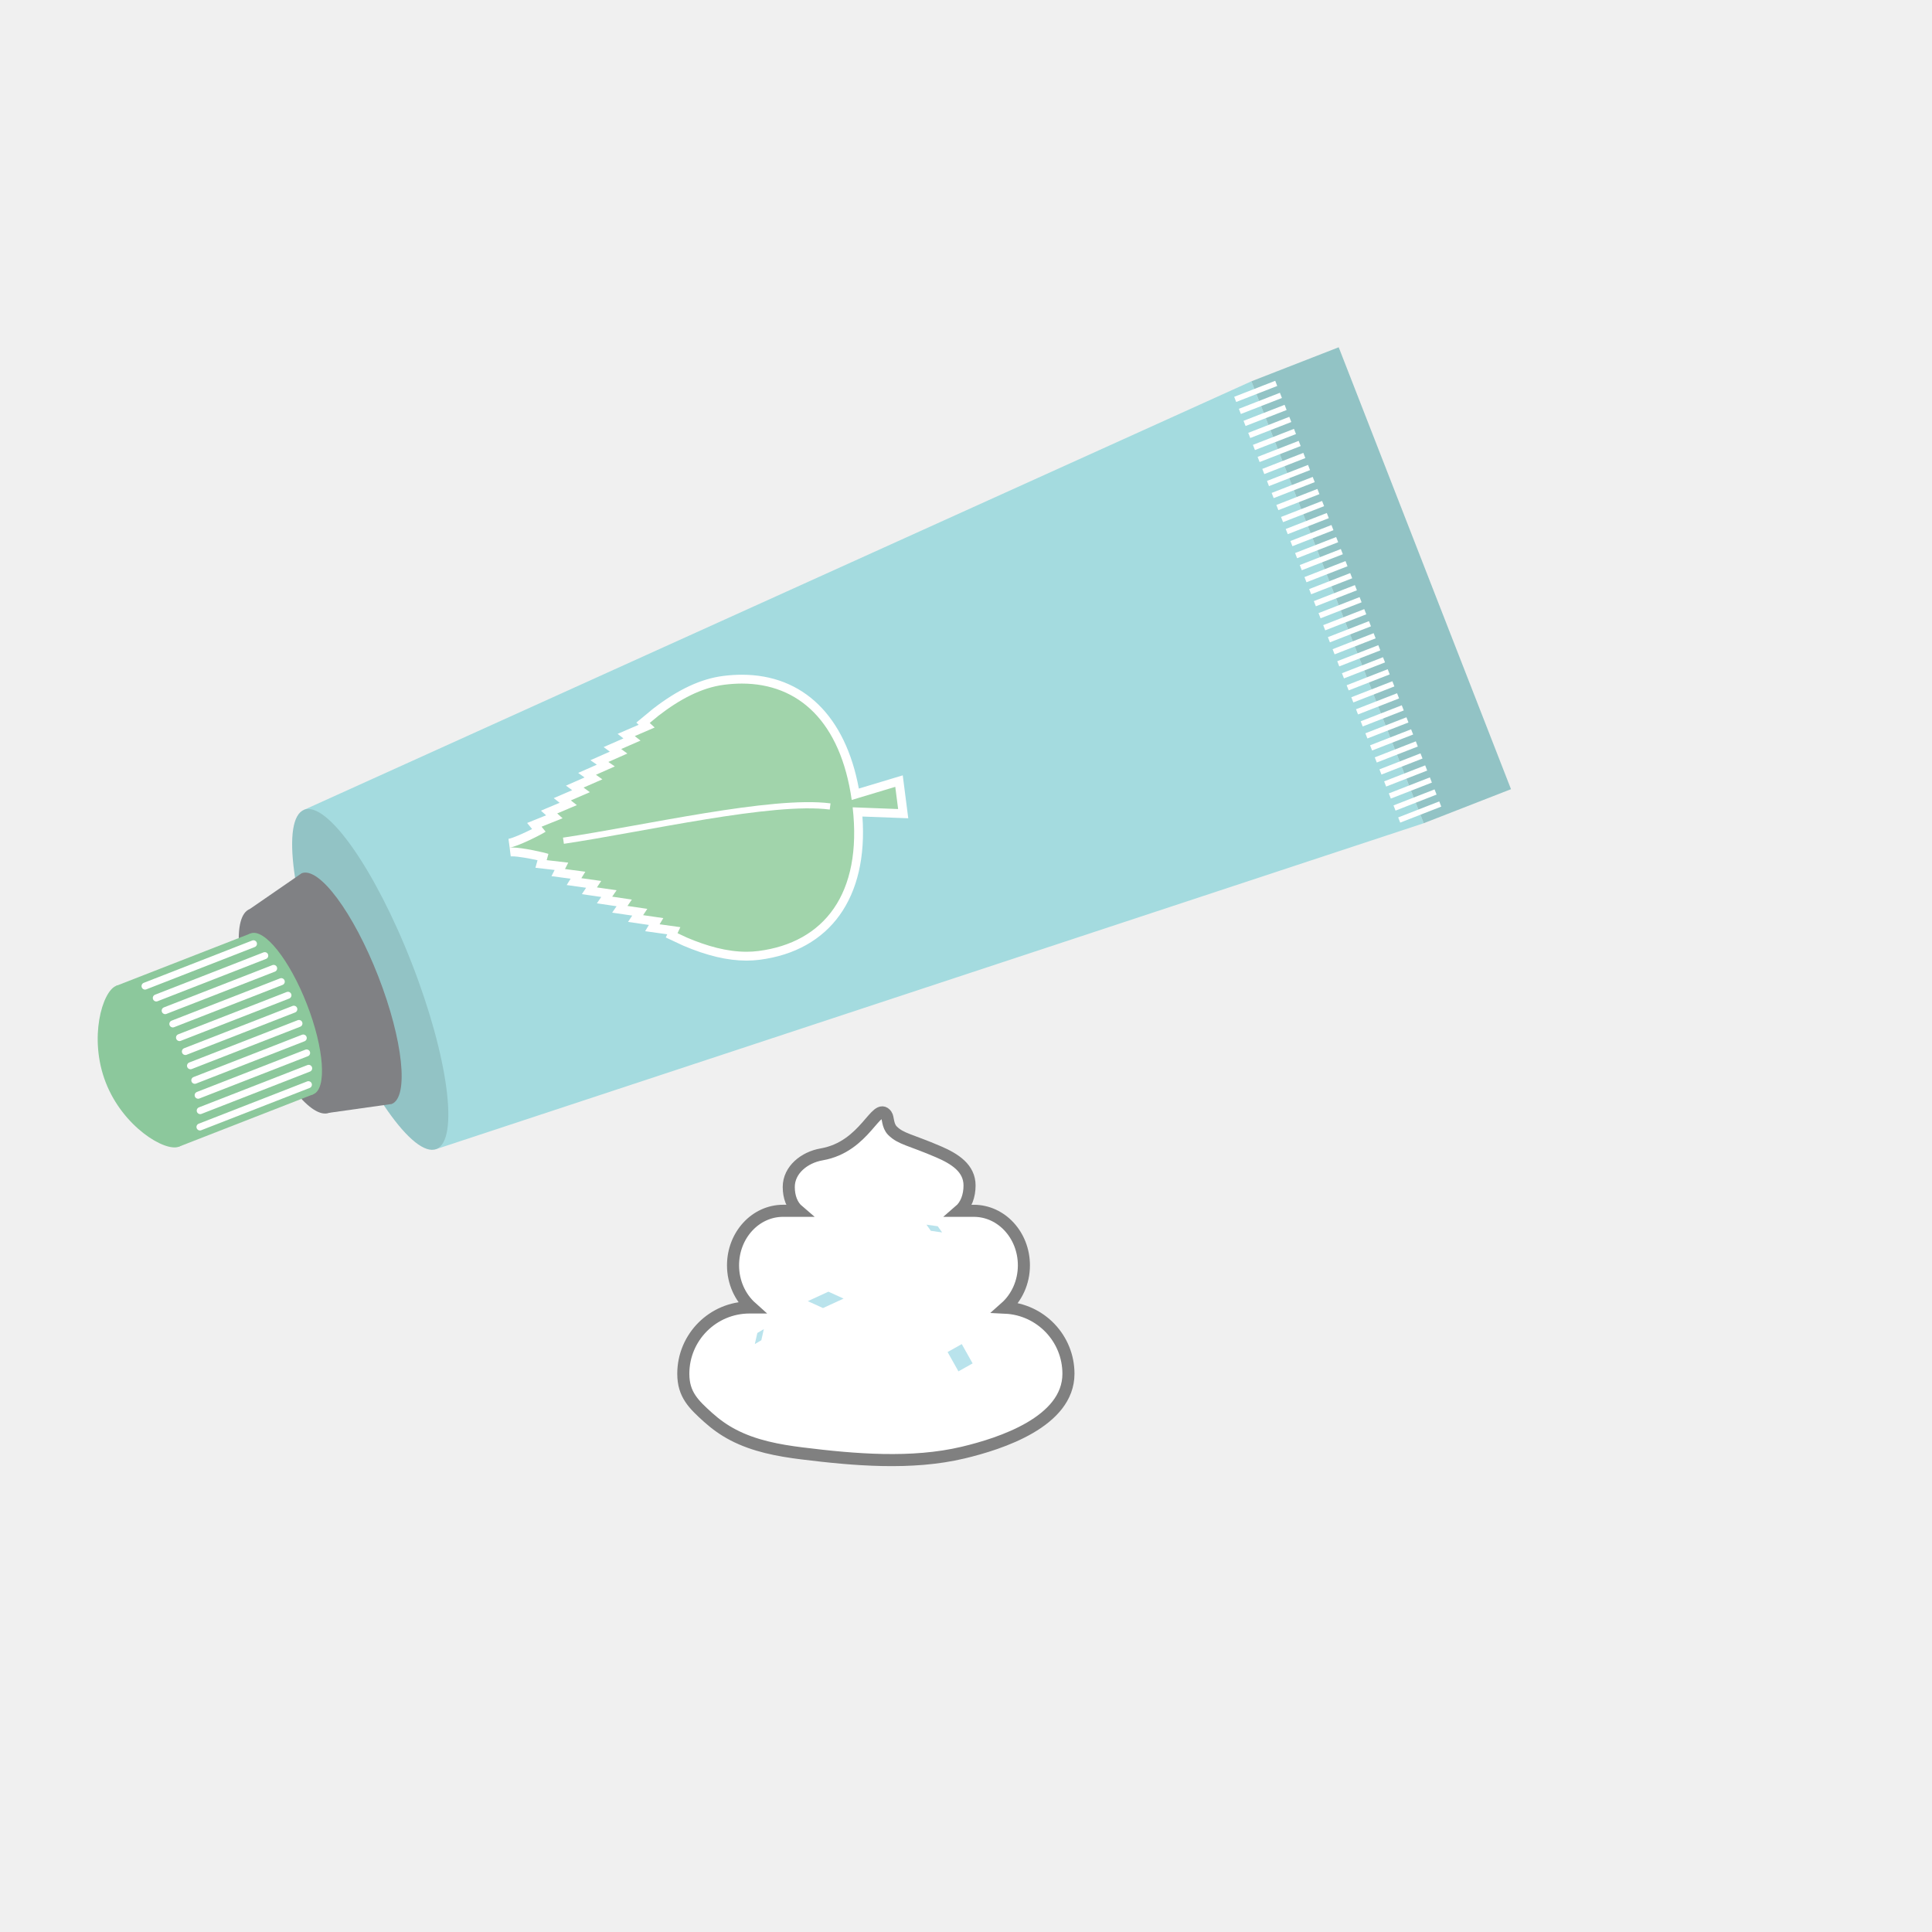
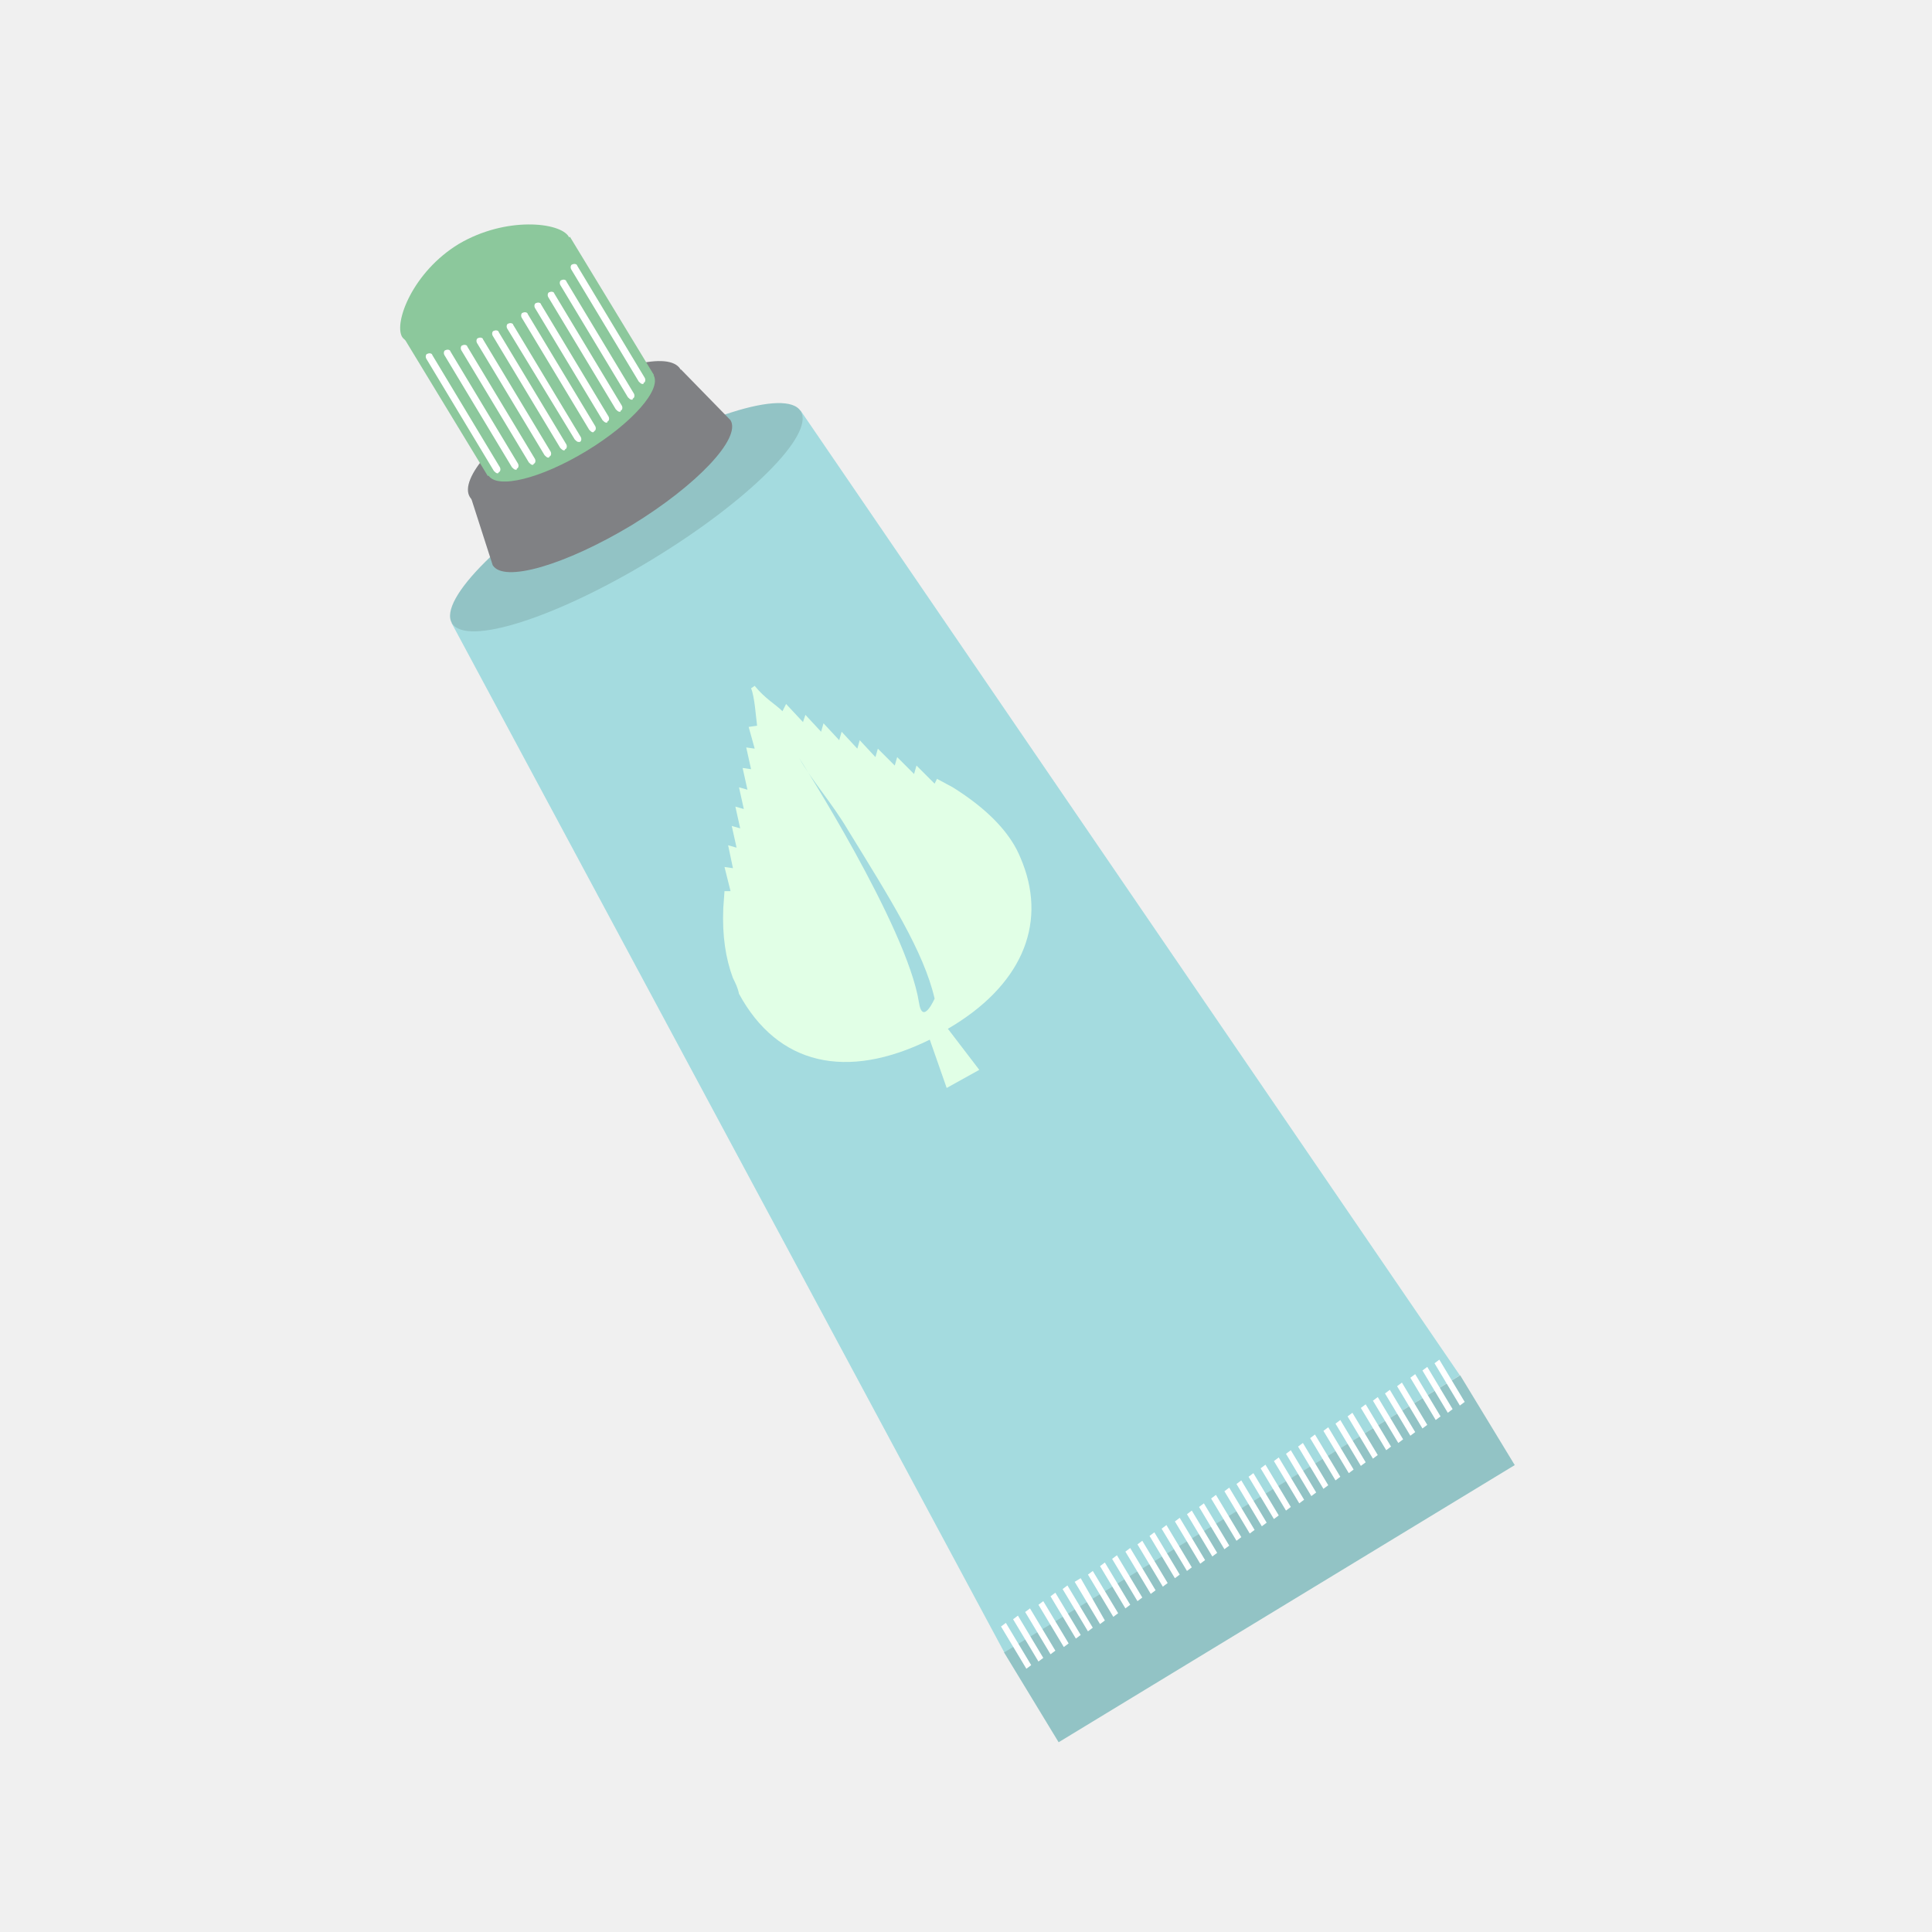
- <svg xmlns="http://www.w3.org/2000/svg" version="1.1" width="160px" height="160px" viewBox="0 0 160 160">
-   <polygon fill="#A4DBDF" points="36.138,95.159 117.904,68.177 103.635,31.578 25.184,67.064" />
-   <ellipse transform="matrix(-0.36326 -0.93169 0.93169 -0.36326 -33.77192 139.1428)" fill="#92C3C5" cx="30.661" cy="81.112" rx="15.077" ry="3.691" />
-   <path fill="#808184" d="M20.685,75.283l6.579,16.874l5.174-0.729c1.444-0.564,0.945-5.297-1.111-10.572     c-2.058-5.278-4.896-9.101-6.341-8.538L20.685,75.283z" />
-   <ellipse transform="matrix(-0.36326 -0.93169 0.93169 -0.36326 -45.31767 136.4689)" fill="#808184" cx="23.974" cy="83.72" rx="9.056" ry="2.806" />
-   <path fill="#8CC89C" d="M9.614,81.647c1.141-0.444,3.227,2.178,4.66,5.854c1.434,3.68,1.673,7.021,0.534,7.465     c-1.138,0.444-4.615-1.636-6.049-5.314C7.325,85.973,8.476,82.091,9.614,81.647z" />
-   <ellipse transform="matrix(-0.36327 -0.93168 0.93168 -0.36327 -46.39261 136.2192)" fill="#8CC89C" cx="23.351" cy="83.962" rx="7.148" ry="2.215" />
-   <rect x="94.744" y="44.587" transform="matrix(-0.36327 -0.93169 0.93169 -0.36327 110.7806 172.6452)" fill="#92C3C5" width="39.281" height="7.761" />
-   <path fill="#FFFFFF" d="M119.193,66.369l0.166,0.431l-3.4,1.325l-0.167-0.43L119.193,66.369z M115.404,66.7     l0.167,0.431l3.401-1.327l-0.168-0.429L115.404,66.7z M115.016,65.706l0.167,0.429l3.4-1.325l-0.168-0.43     L115.016,65.706z M114.627,64.709l0.168,0.43l3.399-1.325l-0.167-0.43L114.627,64.709z M114.24,63.715     l0.167,0.43l3.4-1.327l-0.168-0.428L114.24,63.715z M113.851,62.721l0.168,0.427l3.399-1.325l-0.166-0.429     L113.851,62.721z M113.464,61.723l0.166,0.43l3.4-1.325l-0.168-0.431L113.464,61.723z M113.075,60.728     l0.168,0.429l3.399-1.325l-0.166-0.43L113.075,60.728z M112.688,59.734l0.166,0.427l3.4-1.325l-0.166-0.428     L112.688,59.734z M112.299,58.737l0.166,0.43l3.4-1.326l-0.166-0.429L112.299,58.737z M111.911,57.743     l0.167,0.43l3.4-1.327l-0.168-0.428L111.911,57.743z M111.523,56.749l0.168,0.427l3.399-1.325l-0.168-0.429     L111.523,56.749z M111.134,55.753l0.168,0.429l3.4-1.325l-0.168-0.429L111.134,55.753z M110.746,54.757     l0.167,0.43l3.4-1.326l-0.168-0.43L110.746,54.757z M110.36,53.763l0.166,0.427l3.399-1.325l-0.166-0.428     L110.36,53.763z M109.971,52.765l0.166,0.43l3.4-1.326l-0.166-0.429L109.971,52.765z M109.582,51.771     l0.168,0.43l3.4-1.327l-0.168-0.428L109.582,51.771z M109.195,50.775l0.168,0.429l3.4-1.325l-0.168-0.429     L109.195,50.775z M108.806,49.781l0.168,0.429l3.399-1.325l-0.167-0.429L108.806,49.781z M108.418,48.785     l0.167,0.429l3.4-1.325l-0.168-0.429L108.418,48.785z M108.031,47.791l0.166,0.429l3.399-1.325l-0.167-0.43     L108.031,47.791z M107.641,46.794l0.168,0.43l3.4-1.325l-0.167-0.43L107.641,46.794z M107.254,45.8     l0.167,0.43l3.401-1.327l-0.168-0.428L107.254,45.8z M106.866,44.804l0.167,0.429l3.398-1.325l-0.166-0.429     L106.866,44.804z M106.478,43.809l0.168,0.429l3.4-1.326l-0.167-0.428L106.478,43.809z M106.09,42.813     l0.167,0.429l3.4-1.325l-0.168-0.429L106.09,42.813z M105.701,41.819l0.168,0.429l3.399-1.325l-0.168-0.431     L105.701,41.819z M105.313,40.822l0.168,0.43l3.4-1.325l-0.168-0.43L105.313,40.822z M104.926,39.828     l0.166,0.43l3.4-1.327l-0.166-0.428L104.926,39.828z M104.538,38.832l0.166,0.429l3.399-1.325l-0.166-0.429     L104.538,38.832z M104.15,37.836l0.166,0.429l3.4-1.325l-0.166-0.429L104.15,37.836z M103.761,36.842     l0.168,0.429l3.4-1.325l-0.168-0.429L103.761,36.842z M103.373,35.847l0.168,0.427l3.4-1.325l-0.168-0.429     L103.373,35.847z M102.985,34.85l0.168,0.43l3.399-1.325l-0.167-0.43L102.985,34.85z M102.597,33.856     l0.167,0.428l3.4-1.325l-0.168-0.43L102.597,33.856z M102.21,32.862l0.166,0.427l3.399-1.325l-0.166-0.428     L102.21,32.862z" />
-   <rect x="10.633" y="80.156" transform="matrix(-0.36327 -0.93168 0.93168 -0.36327 -56.00927 133.9907)" fill="#8CC89C" width="14.296" height="11.957" />
-   <line fill="none" stroke="#FFFFFF" stroke-width="0.579" stroke-linecap="round" x1="16.56" y1="93.331" x2="25.541" y2="89.829" />
-   <line fill="none" stroke="#FFFFFF" stroke-width="0.579" stroke-linecap="round" x1="16.581" y1="91.977" x2="25.564" y2="88.475" />
-   <line fill="none" stroke="#FFFFFF" stroke-width="0.579" stroke-linecap="round" x1="16.409" y1="90.702" x2="25.393" y2="87.2" />
-   <line fill="none" stroke="#FFFFFF" stroke-width="0.579" stroke-linecap="round" x1="16.133" y1="89.467" x2="25.114" y2="85.964" />
-   <line fill="none" stroke="#FFFFFF" stroke-width="0.579" stroke-linecap="round" x1="15.777" y1="88.262" x2="24.758" y2="84.759" />
-   <line fill="none" stroke="#FFFFFF" stroke-width="0.579" stroke-linecap="round" x1="15.352" y1="87.081" x2="24.334" y2="83.578" />
-   <line fill="none" stroke="#FFFFFF" stroke-width="0.579" stroke-linecap="round" x1="14.866" y1="85.927" x2="23.847" y2="82.425" />
-   <line fill="none" stroke="#FFFFFF" stroke-width="0.579" stroke-linecap="round" x1="14.314" y1="84.798" x2="23.294" y2="81.296" />
-   <line fill="none" stroke="#FFFFFF" stroke-width="0.579" stroke-linecap="round" x1="13.679" y1="83.697" x2="22.662" y2="80.197" />
-   <line fill="none" stroke="#FFFFFF" stroke-width="0.579" stroke-linecap="round" x1="12.944" y1="82.647" x2="21.926" y2="79.143" />
-   <line fill="none" stroke="#FFFFFF" stroke-width="0.579" stroke-linecap="round" x1="12.011" y1="81.664" x2="20.991" y2="78.16" />
-   <path fill="#A1D4AB" d="M61.82,79.188c-1.513,0-3.172-0.393-5.071-1.2L55.625,77.461l0.178-0.382       l-1.774-0.247l0.308-0.515l-1.7-0.248l0.346-0.521l-1.651-0.243l0.363-0.529l-1.629-0.242       l0.364-0.528l-1.617-0.235l0.353-0.531l-1.627-0.228l0.329-0.529l-1.634-0.217l0.265-0.522       l-1.688-0.194l0.159-0.579c-0.624-0.153-1.921-0.418-2.559-0.418c-0.061,0-0.114,0.002-0.16,0.009       l-0.094-0.728c0.466-0.061,1.812-0.698,2.478-1.057l-0.381-0.467l1.657-0.665l-0.437-0.392       l1.587-0.672l-0.492-0.388l1.55-0.669l-0.519-0.38l1.549-0.679       c-0.002-0.002-0.529-0.379-0.529-0.379l1.554-0.686l-0.532-0.37l1.589-0.703l-0.511-0.376       l1.619-0.709l-0.479-0.374l1.698-0.732l-0.302-0.278l1.045-0.865       c2.014-1.559,3.855-2.423,5.636-2.649c0.509-0.065,1.015-0.098,1.5-0.098       c4.994,0,8.402,3.467,9.398,9.531l3.617-1.089l0.347,2.696l-3.776-0.143       c0.638,6.809-2.321,11.13-8.164,11.882C62.515,79.166,62.168,79.188,61.82,79.188z" />
-   <path fill="#FFFFFF" d="M61.437,56.611c4.704,0,8.173,3.161,9.099,9.638l3.607-1.086l0.236,1.838       l-3.766-0.143c0.814,7.155-2.366,11.201-7.803,11.9c-0.328,0.042-0.659,0.062-0.992,0.062       c-1.602,0-3.258-0.461-4.927-1.171l-0.78-0.365l0.233-0.5l-1.718-0.239l0.307-0.512l-1.672-0.243       l0.346-0.522l-1.642-0.241l0.362-0.528l-1.628-0.242l0.365-0.53l-1.628-0.236l0.354-0.534       l-1.646-0.23l0.331-0.533l-1.685-0.224l0.27-0.53l-1.786-0.206l0.143-0.518       c-0.295-0.11-2.157-0.531-3.009-0.531c-0.078,0-0.148,0.004-0.207,0.011       c0.678-0.088,2.673-1.1,2.985-1.32l-0.336-0.412l1.74-0.699l-0.445-0.4l1.627-0.688       l-0.496-0.391l1.573-0.68l-0.521-0.382l1.558-0.683c-0.002,0-0.532-0.379-0.532-0.379l1.562-0.69       l-0.533-0.371l1.571-0.695l-0.509-0.374l1.6-0.7l-0.476-0.372l1.648-0.711l-0.409-0.377       l0.723-0.598c1.732-1.34,3.545-2.325,5.448-2.567C60.479,56.643,60.964,56.611,61.437,56.611        M61.437,55.878c-0.502,0-1.022,0.034-1.547,0.101c-1.847,0.235-3.746,1.123-5.804,2.715       l-0.741,0.613l-0.647,0.535l0.196,0.181l-0.611,0.263l-1.135,0.489l0.482,0.377l-0.474,0.208       l-1.165,0.51l0.513,0.377l-0.414,0.183l-1.193,0.528l0.532,0.37l-0.368,0.162l-1.178,0.52       l0.528,0.377l-0.374,0.164l-1.167,0.511l0.515,0.377l-0.397,0.171l-1.13,0.488l0.488,0.384       l-0.484,0.205l-1.064,0.45l0.428,0.384L44.58,67.782l-0.925,0.372l0.411,0.504       c-0.68,0.34-1.63,0.768-1.956,0.81l0.188,1.455c0.032-0.004,0.07-0.005,0.113-0.005       c0.495,0,1.452,0.178,2.104,0.322l-0.172,0.624l0.851,0.098l0.738,0.085l-0.261,0.513l1.027,0.136       l0.559,0.074l-0.326,0.526l1.116,0.156l0.492,0.069l-0.351,0.529l1.146,0.166l0.459,0.067       l-0.362,0.526l1.163,0.173l0.467,0.069l-0.364,0.53l1.163,0.171l0.498,0.073l-0.347,0.523       l1.145,0.167l0.582,0.085l-0.31,0.518l1.098,0.153l0.734,0.102l-0.123,0.264l0.664,0.311       l0.78,0.365c1.969,0.838,3.675,1.24,5.238,1.24c0.368,0,0.733-0.023,1.085-0.068       c5.857-0.753,8.999-5.163,8.518-11.863l2.93,0.111l0.866,0.033l-0.11-0.859l-0.236-1.838       l-0.11-0.858l-0.829,0.25l-2.807,0.845C70.013,59.3,66.516,55.878,61.437,55.878L61.437,55.878z" />
-   <path fill="none" stroke="#FFFFFF" stroke-width="0.515" d="M68.748,66.788c-4.803-0.628-15.381,1.838-22.086,2.837" />
-   <path fill="#FFFFFF" stroke="#808080" stroke-miterlimit="10" d="M83.26,108.295c0.935-0.828,1.535-2.092,1.535-3.505     c0-2.496-1.857-4.516-4.146-4.516h-1.184c0.544-0.467,0.829-1.23,0.829-2.098c0-1.421-1.199-2.201-2.576-2.791     c-2.318-0.997-3.111-1.052-3.804-1.742c-0.427-0.427-0.343-1.083-0.51-1.31     c-0.851-1.141-1.707,2.636-5.367,3.269c-1.409,0.243-2.715,1.275-2.715,2.696     c0,0.841,0.272,1.539,0.785,1.975h-1.254c-2.29,0-4.146,2.019-4.146,4.516c0,1.405,0.591,2.662,1.517,3.49     h-0.147c-3.032,0-5.489,2.459-5.489,5.49c0,1.723,0.859,2.533,2.053,3.613     c0.627,0.564,1.312,1.055,2.059,1.444c1.764,0.926,3.765,1.296,5.723,1.539     c4.31,0.533,9.082,0.948,13.344-0.068c3.1-0.737,8.717-2.551,8.717-6.528     C88.484,110.828,86.168,108.435,83.26,108.295z" />
-   <rect x="78.839" y="111.524" transform="matrix(0.87191 -0.48966 0.48966 0.87191 -44.8737 53.33627)" fill="#B9E3EC" width="1.346" height="1.834" />
-   <polygon fill="#B9E3EC" points="68.157,108.328 66.901,107.755 68.605,106.971 69.862,107.543" />
-   <polygon fill="#B9E3EC" points="77.088,101.931 76.726,101.421 77.659,101.554 78.024,102.065" />
-   <polygon fill="#B9E3EC" points="63.05,110.992 62.51,111.312 62.72,110.392 63.258,110.071" />
+ <svg xmlns="http://www.w3.org/2000/svg" width="160px" height="160px" viewBox="0 0 160 160">
+   <polygon fill="#a4dbdf" points="37.4,51.6 83.2,136.9 120.9,113.9 66.3,34 " />
+   <ellipse transform="matrix(-0.5193 -0.8546 0.8546 -0.5193 42.194 109.3278)" fill="#92c3c5" cx="51.8" cy="42.8" rx="4.1" ry="16.9" />
+   <path fill="#808184" d="M56.4,30.6L39,41.2l1.8,5.6c0.9,1.5,6,0,11.5-3.3c5.4-3.3,9.1-7.2,8.2-8.7L56.4,30.6z" />
+   <ellipse transform="matrix(-0.5193 -0.8546 0.8546 -0.5193 41.718 95.2716)" fill="#808184" cx="47.7" cy="35.9" rx="3.2" ry="10.2" />
+   <path fill="#8cc89c" d="M47.1,19.6c0.7,1.2-1.8,4-5.6,6.3c-3.8,2.3-7.4,3.2-8.2,2c-0.7-1.2,0.9-5.4,4.7-7.7     C41.9,17.9,46.4,18.4,47.1,19.6z" />
+   <ellipse transform="matrix(-0.5193 -0.8546 0.8546 -0.5193 41.6757 93.9607)" fill="#8cc89c" cx="47.3" cy="35.3" rx="2.5" ry="8" />
+   <rect x="82.2" y="124.8" transform="matrix(-0.8546 0.5193 -0.5193 -0.8546 260.5013 185.3004)" fill="#92c3c5" width="44.2" height="8.7" />
+   <path fill="#ffffff" d="M85.4,137.9l-0.4,0.3l-2.1-3.5l0.4-0.3L85.4,137.9z M84.3,133.8l-0.4,0.3l2.1,3.5l0.4-0.3L84.3,133.8z      M85.3,133.2l-0.4,0.3L87,137l0.4-0.3L85.3,133.2z M86.4,132.6l-0.4,0.3l2.1,3.5l0.4-0.3L86.4,132.6z M87.4,131.9l-0.4,0.3l2.1,3.5     l0.4-0.3L87.4,131.9z M88.4,131.3l-0.4,0.3l2.1,3.5l0.4-0.3L88.4,131.3z M89.5,130.7L89,131l2.1,3.5l0.4-0.3L89.5,130.7z      M90.5,130.1l-0.4,0.3l2.1,3.5l0.4-0.3L90.5,130.1z M91.5,129.4l-0.4,0.3l2.1,3.5l0.4-0.3L91.5,129.4z M92.5,128.8l-0.4,0.3l2.1,3.5     l0.4-0.3L92.5,128.8z M93.6,128.2l-0.4,0.3l2.1,3.5l0.4-0.3L93.6,128.2z M94.6,127.6l-0.4,0.3l2.1,3.5l0.4-0.3L94.6,127.6z      M95.6,126.9l-0.4,0.3l2.1,3.5l0.4-0.3L95.6,126.9z M96.6,126.3l-0.4,0.3l2.1,3.5l0.4-0.3L96.6,126.3z M97.7,125.7l-0.4,0.3l2.1,3.5     l0.4-0.3L97.7,125.7z M98.7,125.1l-0.4,0.3l2.1,3.5l0.4-0.3L98.7,125.1z M99.7,124.5l-0.4,0.3l2.1,3.5l0.4-0.3L99.7,124.5z      M100.7,123.8l-0.4,0.3l2.1,3.5l0.4-0.3L100.7,123.8z M101.8,123.2l-0.4,0.3l2.1,3.5l0.4-0.3L101.8,123.2z M102.8,122.6l-0.4,0.3     l2.1,3.5l0.4-0.3L102.8,122.6z M103.8,122l-0.4,0.3l2.1,3.5l0.4-0.3L103.8,122z M104.8,121.3l-0.4,0.3l2.1,3.5l0.4-0.3L104.8,121.3z      M105.9,120.7l-0.4,0.3l2.1,3.5l0.4-0.3L105.9,120.7z M106.9,120.1l-0.4,0.3l2.1,3.5l0.4-0.3L106.9,120.1z M107.9,119.5l-0.4,0.3     l2.1,3.5l0.4-0.3L107.9,119.5z M108.9,118.8l-0.4,0.3l2.1,3.5l0.4-0.3L108.9,118.8z M110,118.2l-0.4,0.3l2.1,3.5l0.4-0.3L110,118.2z      M111,117.6l-0.4,0.3l2.1,3.5l0.4-0.3L111,117.6z M112,117l-0.4,0.3l2.1,3.5l0.4-0.3L112,117z M113.1,116.3l-0.4,0.3l2.1,3.5     l0.4-0.3L113.1,116.3z M114.1,115.7l-0.4,0.3l2.1,3.5l0.4-0.3L114.1,115.7z M115.1,115.1l-0.4,0.3l2.1,3.5l0.4-0.3L115.1,115.1z      M116.1,114.5l-0.4,0.3l2.1,3.5l0.4-0.3L116.1,114.5z M117.2,113.8l-0.4,0.3l2.1,3.5l0.4-0.3L117.2,113.8z M118.2,113.2l-0.4,0.3     l2.1,3.5l0.4-0.3L118.2,113.2z M119.2,112.6l-0.4,0.3l2.1,3.5l0.4-0.3L119.2,112.6z" />
+   <rect x="35.7" y="22.8" transform="matrix(-0.8546 0.5193 -0.5193 -0.8546 96.5081 32.0086)" fill="#8cc89c" width="16.1" height="13.4" />
+   <path fill="#ffffff" d="M41.2,39.2c-0.1,0-0.2-0.1-0.3-0.2l-5.6-9.3c-0.1-0.2,0-0.4,0.1-0.4c0.2-0.1,0.4,0,0.4,0.1l5.6,9.3     c0.1,0.2,0,0.4-0.1,0.4C41.3,39.1,41.3,39.2,41.2,39.2z" />
+   <path fill="#ffffff" d="M42.7,38.9c-0.1,0-0.2-0.1-0.3-0.2l-5.6-9.3c-0.1-0.2,0-0.4,0.1-0.4c0.2-0.1,0.4,0,0.4,0.1l5.6,9.3     c0.1,0.2,0,0.4-0.1,0.4C42.8,38.9,42.8,38.9,42.7,38.9z" />
+   <path fill="#ffffff" d="M44.1,38.5c-0.1,0-0.2-0.1-0.3-0.2l-5.6-9.3c-0.1-0.2,0-0.4,0.1-0.4c0.2-0.1,0.4,0,0.4,0.1l5.6,9.3     c0.1,0.2,0,0.4-0.1,0.4C44.2,38.5,44.1,38.5,44.1,38.5z" />
+   <path fill="#ffffff" d="M45.4,37.9c-0.1,0-0.2-0.1-0.3-0.2l-5.6-9.3c-0.1-0.2,0-0.4,0.1-0.4c0.2-0.1,0.4,0,0.4,0.1l5.6,9.3     c0.1,0.2,0,0.4-0.1,0.4C45.5,37.9,45.4,37.9,45.4,37.9z" />
+   <path fill="#ffffff" d="M46.7,37.3c-0.1,0-0.2-0.1-0.3-0.2l-5.6-9.3c-0.1-0.2,0-0.4,0.1-0.4c0.2-0.1,0.4,0,0.4,0.1l5.6,9.3     c0.1,0.2,0,0.4-0.1,0.4C46.8,37.3,46.7,37.3,46.7,37.3z" />
+   <path fill="#ffffff" d="M47.9,36.6c-0.1,0-0.2-0.1-0.3-0.2L42,27.2c-0.1-0.2,0-0.4,0.1-0.4c0.2-0.1,0.4,0,0.4,0.1l5.6,9.3     c0.1,0.2,0,0.4-0.1,0.4C48,36.6,47.9,36.6,47.9,36.6z" />
+   <path fill="#ffffff" d="M49.1,35.8c-0.1,0-0.2-0.1-0.3-0.2l-5.6-9.3c-0.1-0.2,0-0.4,0.1-0.4c0.2-0.1,0.4,0,0.4,0.1l5.6,9.3     c0.1,0.2,0,0.4-0.1,0.4C49.2,35.8,49.1,35.8,49.1,35.8z" />
+   <path fill="#ffffff" d="M50.2,35c-0.1,0-0.2-0.1-0.3-0.2l-5.6-9.3c-0.1-0.2,0-0.4,0.1-0.4c0.2-0.1,0.4,0,0.4,0.1l5.6,9.3     c0.1,0.2,0,0.4-0.1,0.4C50.3,35,50.3,35,50.2,35z" />
+   <path fill="#ffffff" d="M51.3,34.1c-0.1,0-0.2-0.1-0.3-0.2l-5.6-9.3c-0.1-0.2,0-0.4,0.1-0.4c0.2-0.1,0.4,0,0.4,0.1l5.6,9.3     c0.1,0.2,0,0.4-0.1,0.4C51.4,34.1,51.4,34.1,51.3,34.1z" />
+   <path fill="#ffffff" d="M52.3,33.1c-0.1,0-0.2-0.1-0.3-0.2l-5.6-9.3c-0.1-0.2,0-0.4,0.1-0.4c0.2-0.1,0.4,0,0.4,0.1l5.6,9.3     c0.1,0.2,0,0.4-0.1,0.4C52.4,33.1,52.4,33.1,52.3,33.1z" />
+   <path fill="#ffffff" d="M53.2,31.8c-0.1,0-0.2-0.1-0.3-0.2l-5.6-9.3c-0.1-0.2,0-0.4,0.1-0.4c0.2-0.1,0.4,0,0.4,0.1l5.6,9.3     c0.1,0.2,0,0.4-0.1,0.4C53.3,31.8,53.3,31.8,53.2,31.8z" />
+   <path fill="#e1ffe6" d="M60.7,81c-0.6-1.6-0.9-3.5-0.8-5.8l0.1-1.4l0.5,0l-0.5-2l0.7,0.1l-0.4-1.9l0.7,0.2l-0.4-1.8l0.7,0.2     l-0.4-1.8l0.7,0.2l-0.4-1.8l0.7,0.2l-0.4-1.8l0.7,0.1l-0.4-1.8l0.7,0.1l-0.5-1.8l0.7-0.1c-0.1-0.7-0.2-2.4-0.5-3.1l0.3-0.2     c0.9,1.1,1.7,1.5,2.3,2.1l0.3-0.6l1.4,1.5l0.2-0.6l1.3,1.4l0.2-0.7l1.3,1.4l0.2-0.7l1.3,1.4c0,0,0.2-0.7,0.2-0.7l1.3,1.4l0.2-0.7     l1.4,1.4l0.2-0.7l1.4,1.4l0.2-0.7l1.5,1.5l0.2-0.4l1.3,0.7c2.4,1.5,4.1,3.1,5.1,4.8c0.3,0.5,0.5,1,0.7,1.5c2,5.2-0.2,10.2-6.2,13.7     l2.6,3.4l-2.7,1.5l-1.4-4c-6.9,3.4-12.6,2.1-15.8-3.8C61.1,81.8,60.9,81.4,60.7,81z" />
+   <path fill="#a4dbdf" d="M76.1,83c-1-6.3-9.9-20.2-9.9-20.2c1,1.8,2.7,3.7,4,5.9c3.5,5.7,6.3,10.1,7.2,14C77.4,82.7,76.4,85,76.1,83     z" />
</svg>
